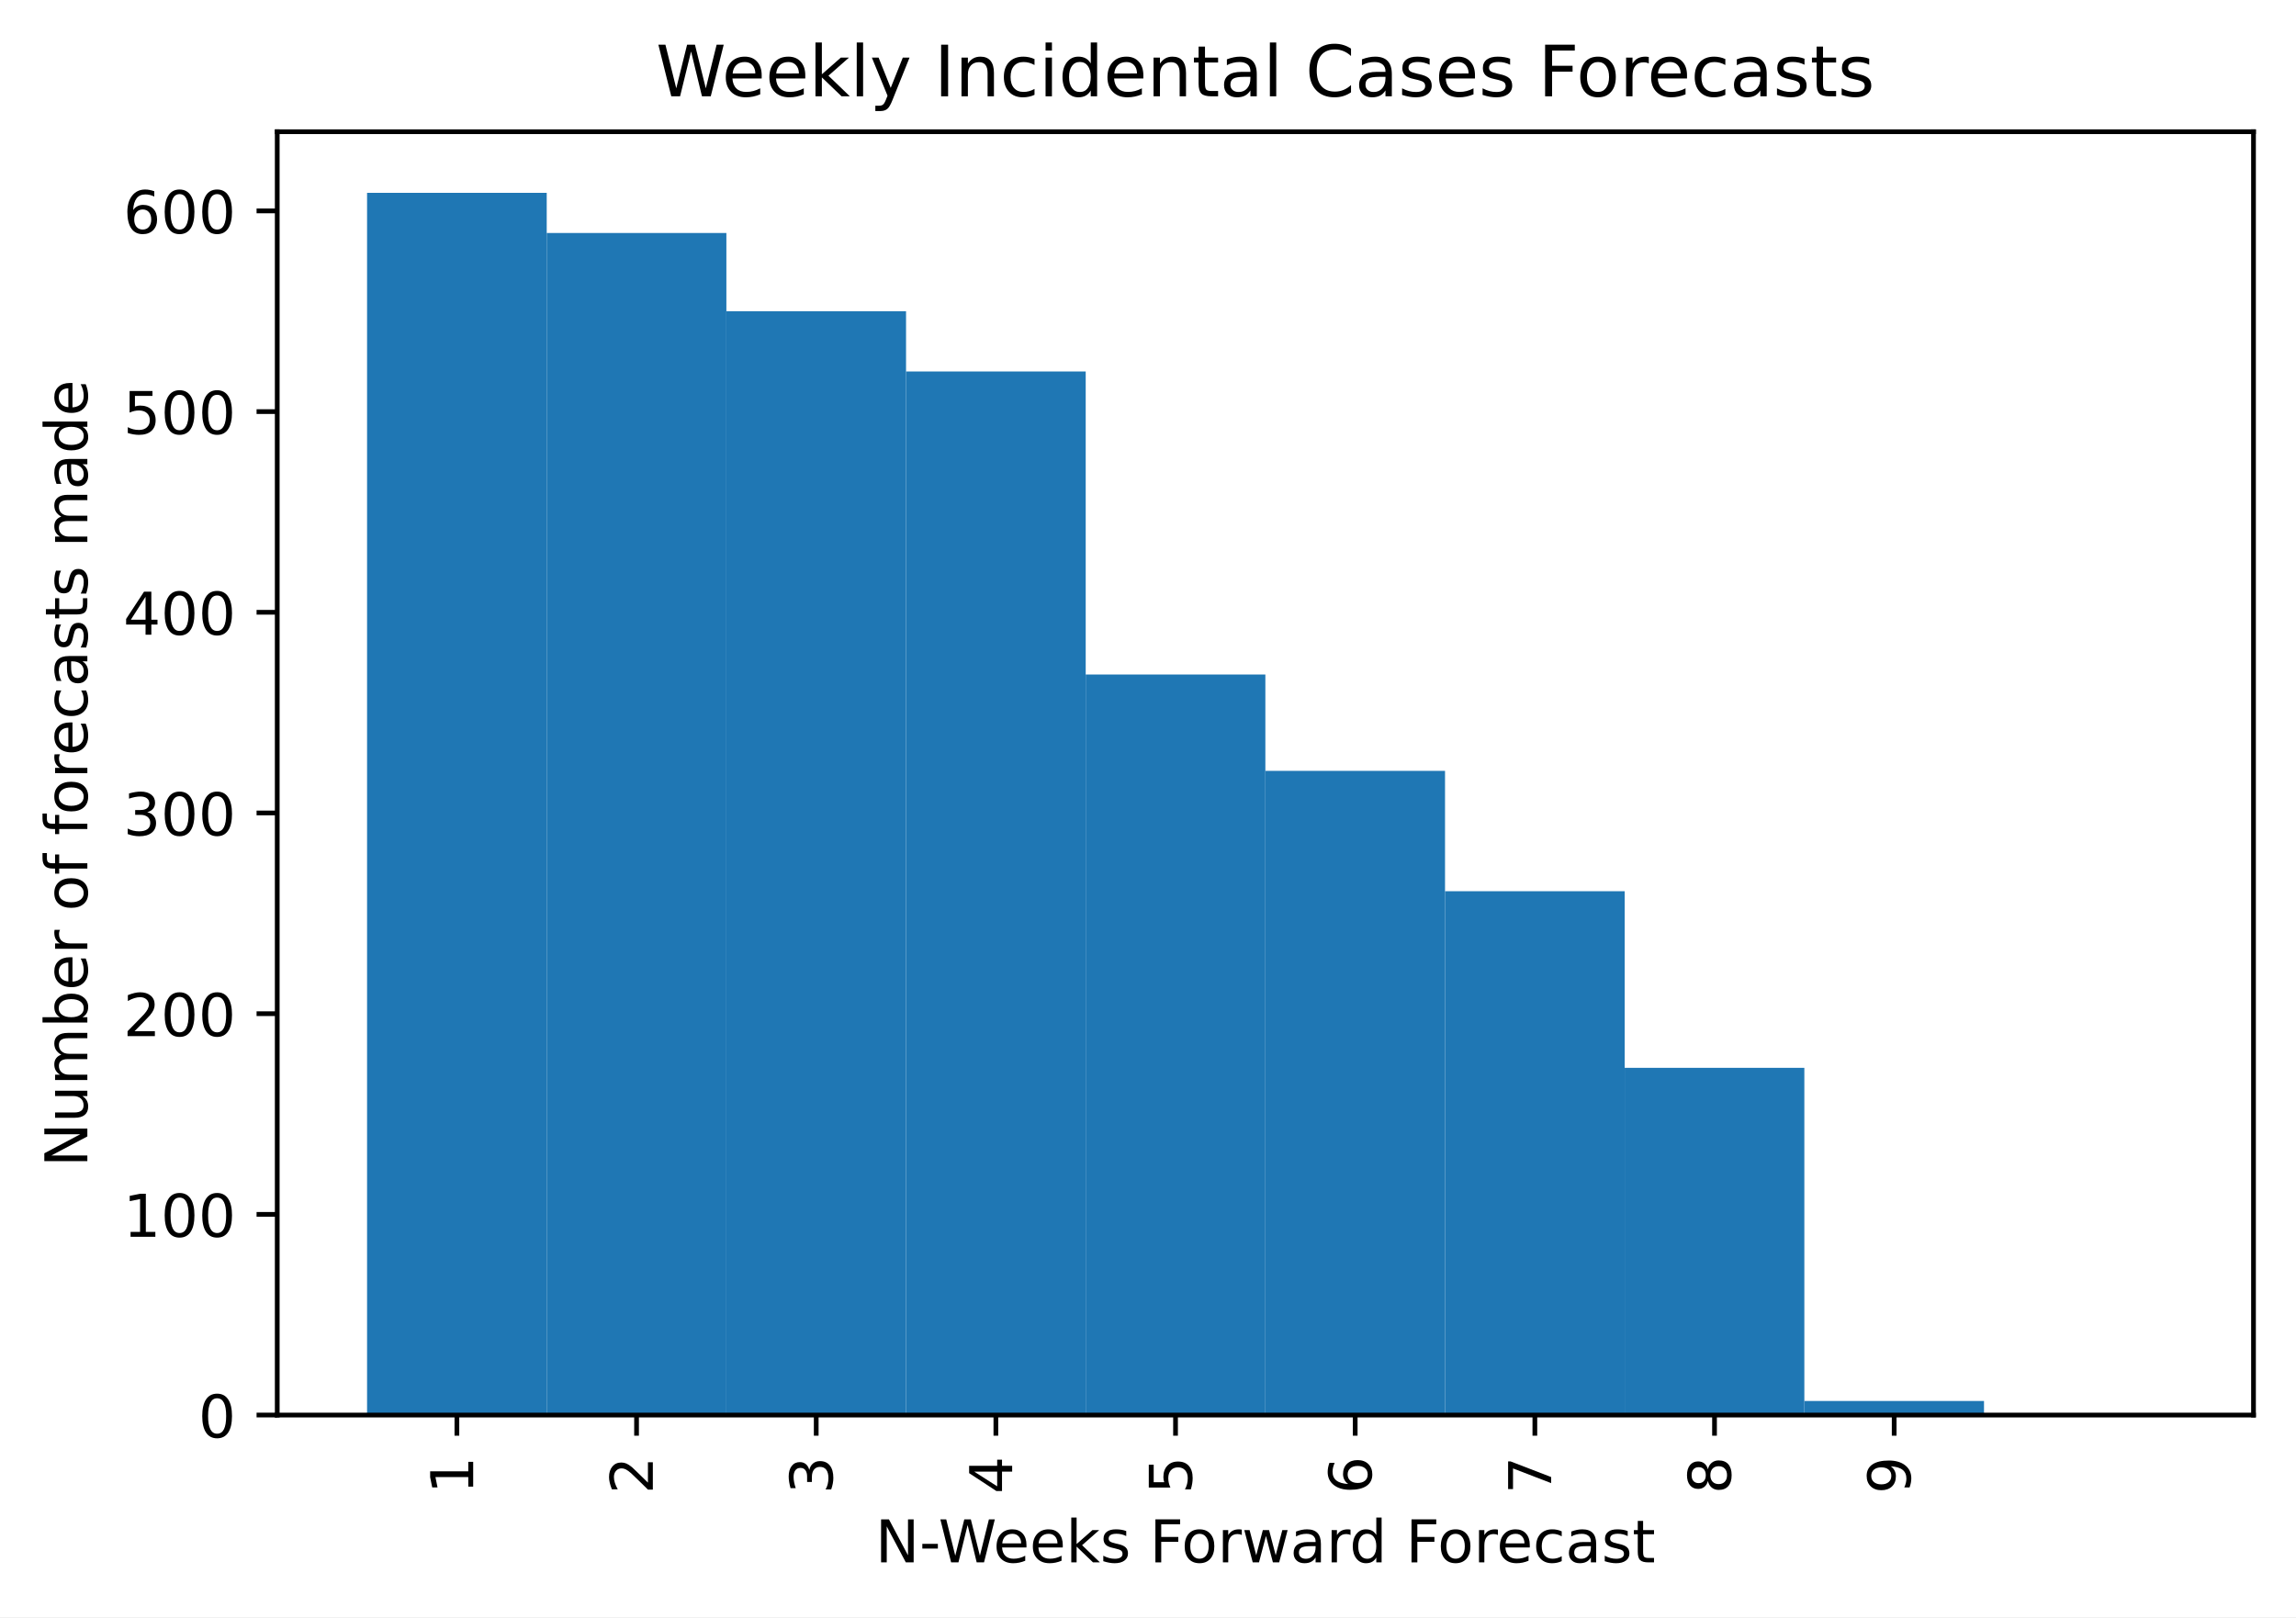
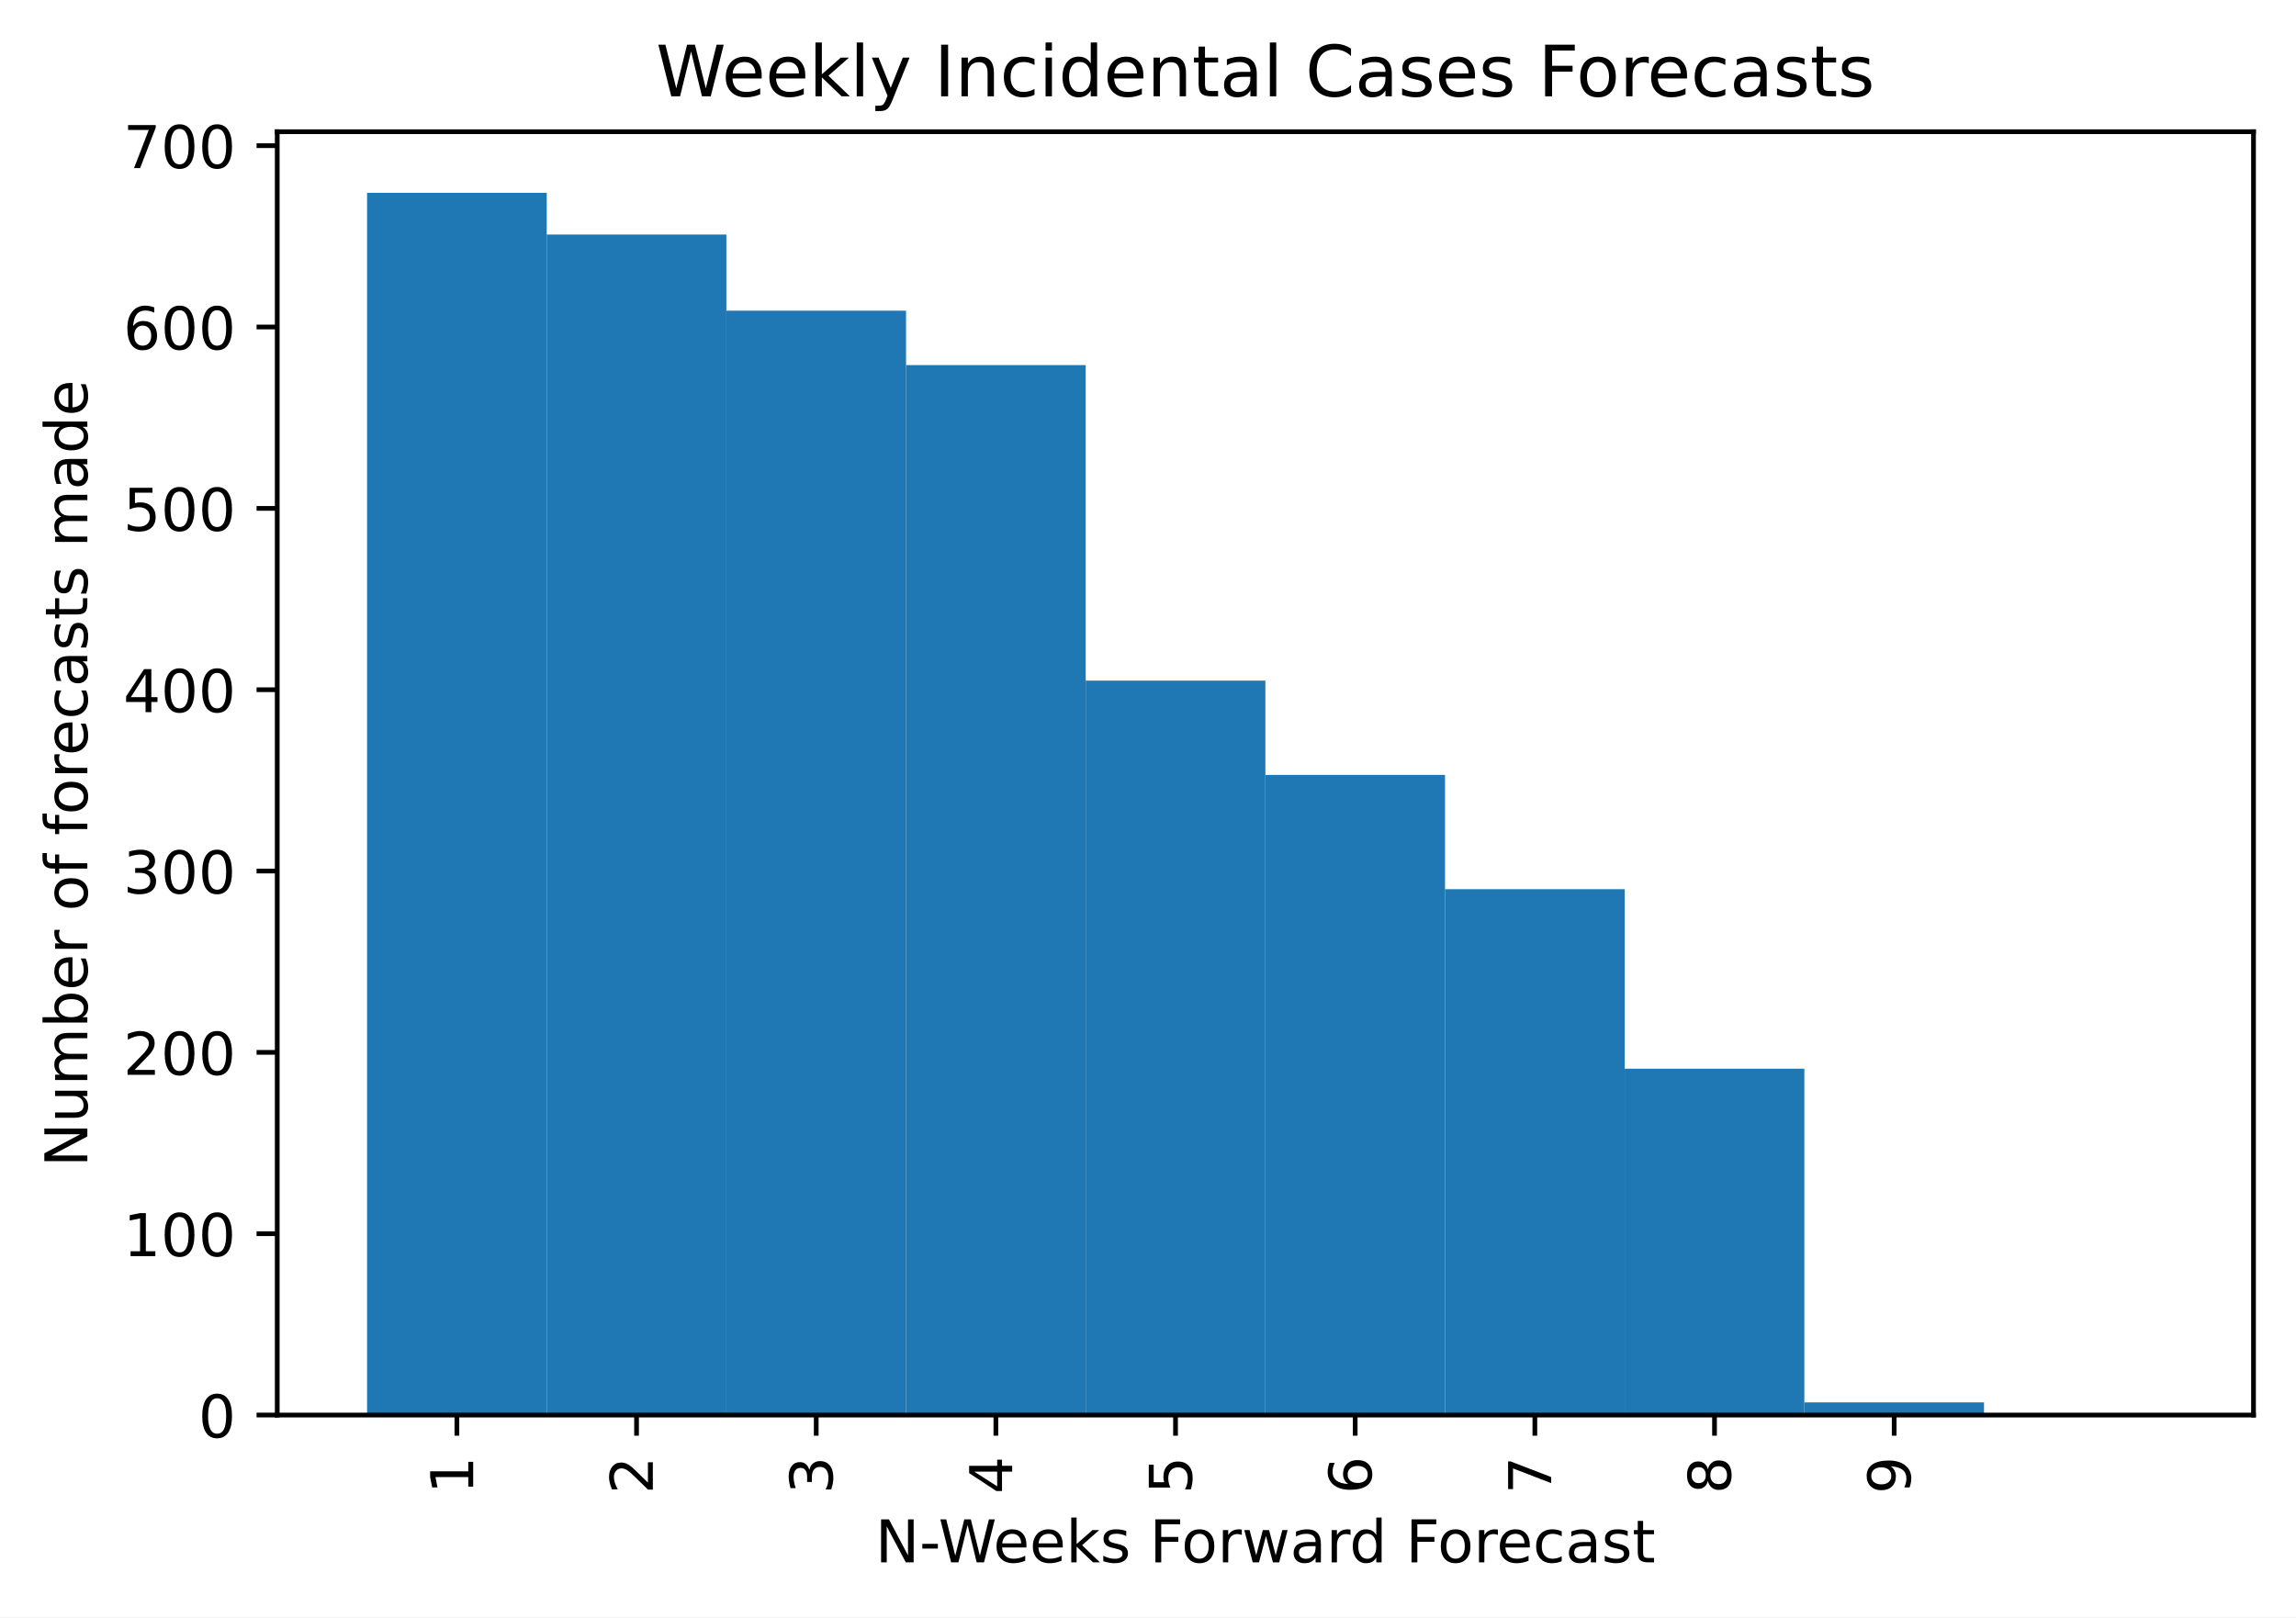
<svg xmlns="http://www.w3.org/2000/svg" xmlns:xlink="http://www.w3.org/1999/xlink" height="273.999pt" version="1.1" viewBox="0 0 388.966 273.999" width="388.966pt">
  <defs>
    <style type="text/css">
*{stroke-linecap:butt;stroke-linejoin:round;}
  </style>
  </defs>
  <g id="figure_1">
    <g id="patch_1">
      <path d="M 0 273.999  L 388.966 273.999  L 388.966 0  L 0 0  z " style="fill:#ffffff;" />
    </g>
    <g id="axes_1">
      <g id="patch_2">
        <path d="M 46.966 239.758  L 381.766 239.758  L 381.766 22.318  L 46.966 22.318  z " style="fill:#ffffff;" />
      </g>
      <g id="patch_3">
-         <path clip-path="url(#p7f56839b8f)" d="M 62.184 239.758  L 92.62 239.758  L 92.62 32.672  L 62.184 32.672  z " style="fill:#1f77b4;" />
+         <path clip-path="url(#pa7d0248208)" d="M 62.184 239.758  L 92.62 239.758  L 92.62 32.672  L 62.184 32.672  z " style="fill:#1f77b4;" />
      </g>
      <g id="patch_4">
-         <path clip-path="url(#p7f56839b8f)" d="M 92.62 239.758  L 123.057 239.758  L 123.057 39.473  L 92.62 39.473  z " style="fill:#1f77b4;" />
+         <path clip-path="url(#pa7d0248208)" d="M 92.62 239.758  L 123.057 239.758  L 123.057 39.739  L 92.62 39.739  z " style="fill:#1f77b4;" />
      </g>
      <g id="patch_5">
-         <path clip-path="url(#p7f56839b8f)" d="M 123.057 239.758  L 153.493 239.758  L 153.493 52.735  L 123.057 52.735  z " style="fill:#1f77b4;" />
+         <path clip-path="url(#pa7d0248208)" d="M 123.057 239.758  L 153.493 239.758  L 153.493 52.644  L 123.057 52.644  z " style="fill:#1f77b4;" />
      </g>
      <g id="patch_6">
-         <path clip-path="url(#p7f56839b8f)" d="M 153.493 239.758  L 183.929 239.758  L 183.929 62.936  L 153.493 62.936  z " style="fill:#1f77b4;" />
+         <path clip-path="url(#pa7d0248208)" d="M 153.493 239.758  L 183.929 239.758  L 183.929 61.861  L 153.493 61.861  z " style="fill:#1f77b4;" />
      </g>
      <g id="patch_7">
-         <path clip-path="url(#p7f56839b8f)" d="M 183.929 239.758  L 214.366 239.758  L 214.366 114.283  L 183.929 114.283  z " style="fill:#1f77b4;" />
+         <path clip-path="url(#pa7d0248208)" d="M 183.929 239.758  L 214.366 239.758  L 214.366 115.322  L 183.929 115.322  z " style="fill:#1f77b4;" />
      </g>
      <g id="patch_8">
-         <path clip-path="url(#p7f56839b8f)" d="M 214.366 239.758  L 244.802 239.758  L 244.802 130.605  L 214.366 130.605  z " style="fill:#1f77b4;" />
+         <path clip-path="url(#pa7d0248208)" d="M 214.366 239.758  L 244.802 239.758  L 244.802 131.299  L 214.366 131.299  z " style="fill:#1f77b4;" />
      </g>
      <g id="patch_9">
-         <path clip-path="url(#p7f56839b8f)" d="M 244.802 239.758  L 275.238 239.758  L 275.238 151.007  L 244.802 151.007  z " style="fill:#1f77b4;" />
+         <path clip-path="url(#pa7d0248208)" d="M 244.802 239.758  L 275.238 239.758  L 275.238 150.656  L 244.802 150.656  z " style="fill:#1f77b4;" />
      </g>
      <g id="patch_10">
-         <path clip-path="url(#p7f56839b8f)" d="M 275.238 239.758  L 305.675 239.758  L 305.675 180.931  L 275.238 180.931  z " style="fill:#1f77b4;" />
+         <path clip-path="url(#pa7d0248208)" d="M 275.238 239.758  L 305.675 239.758  L 305.675 181.074  L 275.238 181.074  z " style="fill:#1f77b4;" />
      </g>
      <g id="patch_11">
-         <path clip-path="url(#p7f56839b8f)" d="M 305.675 239.758  L 336.111 239.758  L 336.111 237.378  L 305.675 237.378  z " style="fill:#1f77b4;" />
+         <path clip-path="url(#pa7d0248208)" d="M 305.675 239.758  L 336.111 239.758  L 336.111 237.607  L 305.675 237.607  z " style="fill:#1f77b4;" />
      </g>
      <g id="patch_12">
-         <path clip-path="url(#p7f56839b8f)" d="M 336.111 239.758  L 366.547 239.758  L 366.547 239.758  L 336.111 239.758  z " style="fill:#1f77b4;" />
+         <path clip-path="url(#pa7d0248208)" d="M 336.111 239.758  L 366.547 239.758  L 366.547 239.758  L 336.111 239.758  z " style="fill:#1f77b4;" />
      </g>
      <g id="matplotlib.axis_1">
        <g id="xtick_1">
          <g id="line2d_1">
            <defs>
-               <path d="M 0 0  L 0 3.5  " id="m2992f6892d" style="stroke:#000000;stroke-width:0.8;" />
-             </defs>
-             <g>
-               <use style="stroke:#000000;stroke-width:0.8;" x="77.402" xlink:href="#m2992f6892d" y="239.758" />
+               <path d="M 0 0  L 0 3.5  " id="m82c760d285" style="stroke:#000000;stroke-width:0.8;" />
+             </defs>
+             <g>
+               <use style="stroke:#000000;stroke-width:0.8;" x="77.402" xlink:href="#m82c760d285" y="239.758" />
            </g>
          </g>
          <g id="text_1">
            <defs>
              <path d="M 12.406 8.297  L 28.516 8.297  L 28.516 63.922  L 10.984 60.406  L 10.984 69.391  L 28.422 72.906  L 38.281 72.906  L 38.281 8.297  L 54.391 8.297  L 54.391 0  L 12.406 0  z " id="DejaVuSans-49" />
            </defs>
            <g transform="translate(80.16136 253.1206)rotate(-90)scale(0.1 -0.1)">
              <use xlink:href="#DejaVuSans-49" />
            </g>
          </g>
        </g>
        <g id="xtick_2">
          <g id="line2d_2">
            <g>
-               <use style="stroke:#000000;stroke-width:0.8;" x="107.838" xlink:href="#m2992f6892d" y="239.758" />
+               <use style="stroke:#000000;stroke-width:0.8;" x="107.838" xlink:href="#m82c760d285" y="239.758" />
            </g>
          </g>
          <g id="text_2">
            <defs>
              <path d="M 19.188 8.297  L 53.609 8.297  L 53.609 0  L 7.328 0  L 7.328 8.297  Q 12.938 14.109 22.625 23.891  Q 32.328 33.688 34.812 36.531  Q 39.547 41.844 41.422 45.531  Q 43.312 49.219 43.312 52.781  Q 43.312 58.594 39.234 62.25  Q 35.156 65.922 28.609 65.922  Q 23.969 65.922 18.812 64.312  Q 13.672 62.703 7.812 59.422  L 7.812 69.391  Q 13.766 71.781 18.938 73  Q 24.125 74.219 28.422 74.219  Q 39.75 74.219 46.484 68.547  Q 53.219 62.891 53.219 53.422  Q 53.219 48.922 51.531 44.891  Q 49.859 40.875 45.406 35.406  Q 44.188 33.984 37.641 27.219  Q 31.109 20.453 19.188 8.297  z " id="DejaVuSans-50" />
            </defs>
            <g transform="translate(110.5977 253.1206)rotate(-90)scale(0.1 -0.1)">
              <use xlink:href="#DejaVuSans-50" />
            </g>
          </g>
        </g>
        <g id="xtick_3">
          <g id="line2d_3">
            <g>
-               <use style="stroke:#000000;stroke-width:0.8;" x="138.275" xlink:href="#m2992f6892d" y="239.758" />
+               <use style="stroke:#000000;stroke-width:0.8;" x="138.275" xlink:href="#m82c760d285" y="239.758" />
            </g>
          </g>
          <g id="text_3">
            <defs>
              <path d="M 40.578 39.312  Q 47.656 37.797 51.625 33  Q 55.609 28.219 55.609 21.188  Q 55.609 10.406 48.188 4.484  Q 40.766 -1.422 27.094 -1.422  Q 22.516 -1.422 17.656 -0.516  Q 12.797 0.391 7.625 2.203  L 7.625 11.719  Q 11.719 9.328 16.594 8.109  Q 21.484 6.891 26.812 6.891  Q 36.078 6.891 40.938 10.547  Q 45.797 14.203 45.797 21.188  Q 45.797 27.641 41.281 31.266  Q 36.766 34.906 28.719 34.906  L 20.219 34.906  L 20.219 43.016  L 29.109 43.016  Q 36.375 43.016 40.234 45.922  Q 44.094 48.828 44.094 54.297  Q 44.094 59.906 40.109 62.906  Q 36.141 65.922 28.719 65.922  Q 24.656 65.922 20.016 65.031  Q 15.375 64.156 9.812 62.312  L 9.812 71.094  Q 15.438 72.656 20.344 73.438  Q 25.25 74.219 29.594 74.219  Q 40.828 74.219 47.359 69.109  Q 53.906 64.016 53.906 55.328  Q 53.906 49.266 50.438 45.094  Q 46.969 40.922 40.578 39.312  z " id="DejaVuSans-51" />
            </defs>
            <g transform="translate(141.0341 253.1206)rotate(-90)scale(0.1 -0.1)">
              <use xlink:href="#DejaVuSans-51" />
            </g>
          </g>
        </g>
        <g id="xtick_4">
          <g id="line2d_4">
            <g>
-               <use style="stroke:#000000;stroke-width:0.8;" x="168.711" xlink:href="#m2992f6892d" y="239.758" />
+               <use style="stroke:#000000;stroke-width:0.8;" x="168.711" xlink:href="#m82c760d285" y="239.758" />
            </g>
          </g>
          <g id="text_4">
            <defs>
              <path d="M 37.797 64.312  L 12.891 25.391  L 37.797 25.391  z M 35.203 72.906  L 47.609 72.906  L 47.609 25.391  L 58.016 25.391  L 58.016 17.188  L 47.609 17.188  L 47.609 0  L 37.797 0  L 37.797 17.188  L 4.891 17.188  L 4.891 26.703  z " id="DejaVuSans-52" />
            </defs>
            <g transform="translate(171.4705 253.1206)rotate(-90)scale(0.1 -0.1)">
              <use xlink:href="#DejaVuSans-52" />
            </g>
          </g>
        </g>
        <g id="xtick_5">
          <g id="line2d_5">
            <g>
-               <use style="stroke:#000000;stroke-width:0.8;" x="199.147" xlink:href="#m2992f6892d" y="239.758" />
+               <use style="stroke:#000000;stroke-width:0.8;" x="199.147" xlink:href="#m82c760d285" y="239.758" />
            </g>
          </g>
          <g id="text_5">
            <defs>
              <path d="M 10.797 72.906  L 49.516 72.906  L 49.516 64.594  L 19.828 64.594  L 19.828 46.734  Q 21.969 47.469 24.109 47.828  Q 26.266 48.188 28.422 48.188  Q 40.625 48.188 47.75 41.5  Q 54.891 34.812 54.891 23.391  Q 54.891 11.625 47.562 5.094  Q 40.234 -1.422 26.906 -1.422  Q 22.312 -1.422 17.547 -0.641  Q 12.797 0.141 7.719 1.703  L 7.719 11.625  Q 12.109 9.234 16.797 8.062  Q 21.484 6.891 26.703 6.891  Q 35.156 6.891 40.078 11.328  Q 45.016 15.766 45.016 23.391  Q 45.016 31 40.078 35.438  Q 35.156 39.891 26.703 39.891  Q 22.75 39.891 18.812 39.016  Q 14.891 38.141 10.797 36.281  z " id="DejaVuSans-53" />
            </defs>
            <g transform="translate(201.9068 253.1206)rotate(-90)scale(0.1 -0.1)">
              <use xlink:href="#DejaVuSans-53" />
            </g>
          </g>
        </g>
        <g id="xtick_6">
          <g id="line2d_6">
            <g>
-               <use style="stroke:#000000;stroke-width:0.8;" x="229.584" xlink:href="#m2992f6892d" y="239.758" />
+               <use style="stroke:#000000;stroke-width:0.8;" x="229.584" xlink:href="#m82c760d285" y="239.758" />
            </g>
          </g>
          <g id="text_6">
            <defs>
              <path d="M 33.016 40.375  Q 26.375 40.375 22.484 35.828  Q 18.609 31.297 18.609 23.391  Q 18.609 15.531 22.484 10.953  Q 26.375 6.391 33.016 6.391  Q 39.656 6.391 43.531 10.953  Q 47.406 15.531 47.406 23.391  Q 47.406 31.297 43.531 35.828  Q 39.656 40.375 33.016 40.375  z M 52.594 71.297  L 52.594 62.312  Q 48.875 64.062 45.094 64.984  Q 41.312 65.922 37.594 65.922  Q 27.828 65.922 22.672 59.328  Q 17.531 52.734 16.797 39.406  Q 19.672 43.656 24.016 45.922  Q 28.375 48.188 33.594 48.188  Q 44.578 48.188 50.953 41.516  Q 57.328 34.859 57.328 23.391  Q 57.328 12.156 50.688 5.359  Q 44.047 -1.422 33.016 -1.422  Q 20.359 -1.422 13.672 8.266  Q 6.984 17.969 6.984 36.375  Q 6.984 53.656 15.188 63.938  Q 23.391 74.219 37.203 74.219  Q 40.922 74.219 44.703 73.484  Q 48.484 72.75 52.594 71.297  z " id="DejaVuSans-54" />
            </defs>
            <g transform="translate(232.3432 253.1206)rotate(-90)scale(0.1 -0.1)">
              <use xlink:href="#DejaVuSans-54" />
            </g>
          </g>
        </g>
        <g id="xtick_7">
          <g id="line2d_7">
            <g>
-               <use style="stroke:#000000;stroke-width:0.8;" x="260.02" xlink:href="#m2992f6892d" y="239.758" />
+               <use style="stroke:#000000;stroke-width:0.8;" x="260.02" xlink:href="#m82c760d285" y="239.758" />
            </g>
          </g>
          <g id="text_7">
            <defs>
              <path d="M 8.203 72.906  L 55.078 72.906  L 55.078 68.703  L 28.609 0  L 18.312 0  L 43.219 64.594  L 8.203 64.594  z " id="DejaVuSans-55" />
            </defs>
            <g transform="translate(262.7795 253.1206)rotate(-90)scale(0.1 -0.1)">
              <use xlink:href="#DejaVuSans-55" />
            </g>
          </g>
        </g>
        <g id="xtick_8">
          <g id="line2d_8">
            <g>
-               <use style="stroke:#000000;stroke-width:0.8;" x="290.457" xlink:href="#m2992f6892d" y="239.758" />
+               <use style="stroke:#000000;stroke-width:0.8;" x="290.457" xlink:href="#m82c760d285" y="239.758" />
            </g>
          </g>
          <g id="text_8">
            <defs>
              <path d="M 31.781 34.625  Q 24.75 34.625 20.719 30.859  Q 16.703 27.094 16.703 20.516  Q 16.703 13.922 20.719 10.156  Q 24.75 6.391 31.781 6.391  Q 38.812 6.391 42.859 10.172  Q 46.922 13.969 46.922 20.516  Q 46.922 27.094 42.891 30.859  Q 38.875 34.625 31.781 34.625  z M 21.922 38.812  Q 15.578 40.375 12.031 44.719  Q 8.5 49.078 8.5 55.328  Q 8.5 64.062 14.719 69.141  Q 20.953 74.219 31.781 74.219  Q 42.672 74.219 48.875 69.141  Q 55.078 64.062 55.078 55.328  Q 55.078 49.078 51.531 44.719  Q 48 40.375 41.703 38.812  Q 48.828 37.156 52.797 32.312  Q 56.781 27.484 56.781 20.516  Q 56.781 9.906 50.312 4.234  Q 43.844 -1.422 31.781 -1.422  Q 19.734 -1.422 13.25 4.234  Q 6.781 9.906 6.781 20.516  Q 6.781 27.484 10.781 32.312  Q 14.797 37.156 21.922 38.812  z M 18.312 54.391  Q 18.312 48.734 21.844 45.562  Q 25.391 42.391 31.781 42.391  Q 38.141 42.391 41.719 45.562  Q 45.312 48.734 45.312 54.391  Q 45.312 60.062 41.719 63.234  Q 38.141 66.406 31.781 66.406  Q 25.391 66.406 21.844 63.234  Q 18.312 60.062 18.312 54.391  z " id="DejaVuSans-56" />
            </defs>
            <g transform="translate(293.2159 253.1206)rotate(-90)scale(0.1 -0.1)">
              <use xlink:href="#DejaVuSans-56" />
            </g>
          </g>
        </g>
        <g id="xtick_9">
          <g id="line2d_9">
            <g>
-               <use style="stroke:#000000;stroke-width:0.8;" x="320.893" xlink:href="#m2992f6892d" y="239.758" />
+               <use style="stroke:#000000;stroke-width:0.8;" x="320.893" xlink:href="#m82c760d285" y="239.758" />
            </g>
          </g>
          <g id="text_9">
            <defs>
              <path d="M 10.984 1.516  L 10.984 10.5  Q 14.703 8.734 18.5 7.812  Q 22.312 6.891 25.984 6.891  Q 35.75 6.891 40.891 13.453  Q 46.047 20.016 46.781 33.406  Q 43.953 29.203 39.594 26.953  Q 35.25 24.703 29.984 24.703  Q 19.047 24.703 12.672 31.312  Q 6.297 37.938 6.297 49.422  Q 6.297 60.641 12.938 67.422  Q 19.578 74.219 30.609 74.219  Q 43.266 74.219 49.922 64.516  Q 56.594 54.828 56.594 36.375  Q 56.594 19.141 48.406 8.859  Q 40.234 -1.422 26.422 -1.422  Q 22.703 -1.422 18.891 -0.688  Q 15.094 0.047 10.984 1.516  z M 30.609 32.422  Q 37.25 32.422 41.125 36.953  Q 45.016 41.5 45.016 49.422  Q 45.016 57.281 41.125 61.844  Q 37.25 66.406 30.609 66.406  Q 23.969 66.406 20.094 61.844  Q 16.219 57.281 16.219 49.422  Q 16.219 41.5 20.094 36.953  Q 23.969 32.422 30.609 32.422  z " id="DejaVuSans-57" />
            </defs>
            <g transform="translate(323.6523 253.1206)rotate(-90)scale(0.1 -0.1)">
              <use xlink:href="#DejaVuSans-57" />
            </g>
          </g>
        </g>
        <g id="text_10">
          <defs>
            <path d="M 9.812 72.906  L 23.094 72.906  L 55.422 11.922  L 55.422 72.906  L 64.984 72.906  L 64.984 0  L 51.703 0  L 19.391 60.984  L 19.391 0  L 9.812 0  z " id="DejaVuSans-78" />
            <path d="M 4.891 31.391  L 31.203 31.391  L 31.203 23.391  L 4.891 23.391  z " id="DejaVuSans-45" />
            <path d="M 3.328 72.906  L 13.281 72.906  L 28.609 11.281  L 43.891 72.906  L 54.984 72.906  L 70.312 11.281  L 85.594 72.906  L 95.609 72.906  L 77.297 0  L 64.891 0  L 49.516 63.281  L 33.984 0  L 21.578 0  z " id="DejaVuSans-87" />
            <path d="M 56.203 29.594  L 56.203 25.203  L 14.891 25.203  Q 15.484 15.922 20.484 11.062  Q 25.484 6.203 34.422 6.203  Q 39.594 6.203 44.453 7.469  Q 49.312 8.734 54.109 11.281  L 54.109 2.781  Q 49.266 0.734 44.188 -0.344  Q 39.109 -1.422 33.891 -1.422  Q 20.797 -1.422 13.156 6.188  Q 5.516 13.812 5.516 26.812  Q 5.516 40.234 12.766 48.109  Q 20.016 56 32.328 56  Q 43.359 56 49.781 48.891  Q 56.203 41.797 56.203 29.594  z M 47.219 32.234  Q 47.125 39.594 43.094 43.984  Q 39.062 48.391 32.422 48.391  Q 24.906 48.391 20.391 44.141  Q 15.875 39.891 15.188 32.172  z " id="DejaVuSans-101" />
            <path d="M 9.078 75.984  L 18.109 75.984  L 18.109 31.109  L 44.922 54.688  L 56.391 54.688  L 27.391 29.109  L 57.625 0  L 45.906 0  L 18.109 26.703  L 18.109 0  L 9.078 0  z " id="DejaVuSans-107" />
            <path d="M 44.281 53.078  L 44.281 44.578  Q 40.484 46.531 36.375 47.5  Q 32.281 48.484 27.875 48.484  Q 21.188 48.484 17.844 46.438  Q 14.5 44.391 14.5 40.281  Q 14.5 37.156 16.891 35.375  Q 19.281 33.594 26.516 31.984  L 29.594 31.297  Q 39.156 29.25 43.188 25.516  Q 47.219 21.781 47.219 15.094  Q 47.219 7.469 41.188 3.016  Q 35.156 -1.422 24.609 -1.422  Q 20.219 -1.422 15.453 -0.562  Q 10.688 0.297 5.422 2  L 5.422 11.281  Q 10.406 8.688 15.234 7.391  Q 20.062 6.109 24.812 6.109  Q 31.156 6.109 34.562 8.281  Q 37.984 10.453 37.984 14.406  Q 37.984 18.062 35.516 20.016  Q 33.062 21.969 24.703 23.781  L 21.578 24.516  Q 13.234 26.266 9.516 29.906  Q 5.812 33.547 5.812 39.891  Q 5.812 47.609 11.281 51.797  Q 16.75 56 26.812 56  Q 31.781 56 36.172 55.266  Q 40.578 54.547 44.281 53.078  z " id="DejaVuSans-115" />
            <path id="DejaVuSans-32" />
            <path d="M 9.812 72.906  L 51.703 72.906  L 51.703 64.594  L 19.672 64.594  L 19.672 43.109  L 48.578 43.109  L 48.578 34.812  L 19.672 34.812  L 19.672 0  L 9.812 0  z " id="DejaVuSans-70" />
            <path d="M 30.609 48.391  Q 23.391 48.391 19.188 42.75  Q 14.984 37.109 14.984 27.297  Q 14.984 17.484 19.156 11.844  Q 23.344 6.203 30.609 6.203  Q 37.797 6.203 41.984 11.859  Q 46.188 17.531 46.188 27.297  Q 46.188 37.016 41.984 42.703  Q 37.797 48.391 30.609 48.391  z M 30.609 56  Q 42.328 56 49.016 48.375  Q 55.719 40.766 55.719 27.297  Q 55.719 13.875 49.016 6.219  Q 42.328 -1.422 30.609 -1.422  Q 18.844 -1.422 12.172 6.219  Q 5.516 13.875 5.516 27.297  Q 5.516 40.766 12.172 48.375  Q 18.844 56 30.609 56  z " id="DejaVuSans-111" />
            <path d="M 41.109 46.297  Q 39.594 47.172 37.812 47.578  Q 36.031 48 33.891 48  Q 26.266 48 22.188 43.047  Q 18.109 38.094 18.109 28.812  L 18.109 0  L 9.078 0  L 9.078 54.688  L 18.109 54.688  L 18.109 46.188  Q 20.953 51.172 25.484 53.578  Q 30.031 56 36.531 56  Q 37.453 56 38.578 55.875  Q 39.703 55.766 41.062 55.516  z " id="DejaVuSans-114" />
            <path d="M 4.203 54.688  L 13.188 54.688  L 24.422 12.016  L 35.594 54.688  L 46.188 54.688  L 57.422 12.016  L 68.609 54.688  L 77.594 54.688  L 63.281 0  L 52.688 0  L 40.922 44.828  L 29.109 0  L 18.5 0  z " id="DejaVuSans-119" />
            <path d="M 34.281 27.484  Q 23.391 27.484 19.188 25  Q 14.984 22.516 14.984 16.5  Q 14.984 11.719 18.141 8.906  Q 21.297 6.109 26.703 6.109  Q 34.188 6.109 38.703 11.406  Q 43.219 16.703 43.219 25.484  L 43.219 27.484  z M 52.203 31.203  L 52.203 0  L 43.219 0  L 43.219 8.297  Q 40.141 3.328 35.547 0.953  Q 30.953 -1.422 24.312 -1.422  Q 15.922 -1.422 10.953 3.297  Q 6 8.016 6 15.922  Q 6 25.141 12.172 29.828  Q 18.359 34.516 30.609 34.516  L 43.219 34.516  L 43.219 35.406  Q 43.219 41.609 39.141 45  Q 35.062 48.391 27.688 48.391  Q 23 48.391 18.547 47.266  Q 14.109 46.141 10.016 43.891  L 10.016 52.203  Q 14.938 54.109 19.578 55.047  Q 24.219 56 28.609 56  Q 40.484 56 46.344 49.844  Q 52.203 43.703 52.203 31.203  z " id="DejaVuSans-97" />
            <path d="M 45.406 46.391  L 45.406 75.984  L 54.391 75.984  L 54.391 0  L 45.406 0  L 45.406 8.203  Q 42.578 3.328 38.25 0.953  Q 33.938 -1.422 27.875 -1.422  Q 17.969 -1.422 11.734 6.484  Q 5.516 14.406 5.516 27.297  Q 5.516 40.188 11.734 48.094  Q 17.969 56 27.875 56  Q 33.938 56 38.25 53.625  Q 42.578 51.266 45.406 46.391  z M 14.797 27.297  Q 14.797 17.391 18.875 11.75  Q 22.953 6.109 30.078 6.109  Q 37.203 6.109 41.297 11.75  Q 45.406 17.391 45.406 27.297  Q 45.406 37.203 41.297 42.844  Q 37.203 48.484 30.078 48.484  Q 22.953 48.484 18.875 42.844  Q 14.797 37.203 14.797 27.297  z " id="DejaVuSans-100" />
            <path d="M 48.781 52.594  L 48.781 44.188  Q 44.969 46.297 41.141 47.344  Q 37.312 48.391 33.406 48.391  Q 24.656 48.391 19.812 42.844  Q 14.984 37.312 14.984 27.297  Q 14.984 17.281 19.812 11.734  Q 24.656 6.203 33.406 6.203  Q 37.312 6.203 41.141 7.25  Q 44.969 8.297 48.781 10.406  L 48.781 2.094  Q 45.016 0.344 40.984 -0.531  Q 36.969 -1.422 32.422 -1.422  Q 20.062 -1.422 12.781 6.344  Q 5.516 14.109 5.516 27.297  Q 5.516 40.672 12.859 48.328  Q 20.219 56 33.016 56  Q 37.156 56 41.109 55.141  Q 45.062 54.297 48.781 52.594  z " id="DejaVuSans-99" />
            <path d="M 18.312 70.219  L 18.312 54.688  L 36.812 54.688  L 36.812 47.703  L 18.312 47.703  L 18.312 18.016  Q 18.312 11.328 20.141 9.422  Q 21.969 7.516 27.594 7.516  L 36.812 7.516  L 36.812 0  L 27.594 0  Q 17.188 0 13.234 3.875  Q 9.281 7.766 9.281 18.016  L 9.281 47.703  L 2.688 47.703  L 2.688 54.688  L 9.281 54.688  L 9.281 70.219  z " id="DejaVuSans-116" />
          </defs>
          <g transform="translate(148.2836 264.7191)scale(0.1 -0.1)">
            <use xlink:href="#DejaVuSans-78" />
            <use x="74.805" xlink:href="#DejaVuSans-45" />
            <use x="106.889" xlink:href="#DejaVuSans-87" />
            <use x="199.891" xlink:href="#DejaVuSans-101" />
            <use x="261.414" xlink:href="#DejaVuSans-101" />
            <use x="322.938" xlink:href="#DejaVuSans-107" />
            <use x="380.848" xlink:href="#DejaVuSans-115" />
            <use x="432.947" xlink:href="#DejaVuSans-32" />
            <use x="464.734" xlink:href="#DejaVuSans-70" />
            <use x="518.629" xlink:href="#DejaVuSans-111" />
            <use x="579.811" xlink:href="#DejaVuSans-114" />
            <use x="620.924" xlink:href="#DejaVuSans-119" />
            <use x="702.711" xlink:href="#DejaVuSans-97" />
            <use x="763.99" xlink:href="#DejaVuSans-114" />
            <use x="803.354" xlink:href="#DejaVuSans-100" />
            <use x="866.83" xlink:href="#DejaVuSans-32" />
            <use x="898.617" xlink:href="#DejaVuSans-70" />
            <use x="952.512" xlink:href="#DejaVuSans-111" />
            <use x="1013.693" xlink:href="#DejaVuSans-114" />
            <use x="1052.557" xlink:href="#DejaVuSans-101" />
            <use x="1114.08" xlink:href="#DejaVuSans-99" />
            <use x="1169.061" xlink:href="#DejaVuSans-97" />
            <use x="1230.34" xlink:href="#DejaVuSans-115" />
            <use x="1282.439" xlink:href="#DejaVuSans-116" />
          </g>
        </g>
      </g>
      <g id="matplotlib.axis_2">
        <g id="ytick_1">
          <g id="line2d_10">
            <defs>
-               <path d="M 0 0  L -3.5 0  " id="m3a897ff1f0" style="stroke:#000000;stroke-width:0.8;" />
-             </defs>
-             <g>
-               <use style="stroke:#000000;stroke-width:0.8;" x="46.966" xlink:href="#m3a897ff1f0" y="239.758" />
+               <path d="M 0 0  L -3.5 0  " id="m755cb3792b" style="stroke:#000000;stroke-width:0.8;" />
+             </defs>
+             <g>
+               <use style="stroke:#000000;stroke-width:0.8;" x="46.966" xlink:href="#m755cb3792b" y="239.758" />
            </g>
          </g>
          <g id="text_11">
            <defs>
              <path d="M 31.781 66.406  Q 24.172 66.406 20.328 58.906  Q 16.5 51.422 16.5 36.375  Q 16.5 21.391 20.328 13.891  Q 24.172 6.391 31.781 6.391  Q 39.453 6.391 43.281 13.891  Q 47.125 21.391 47.125 36.375  Q 47.125 51.422 43.281 58.906  Q 39.453 66.406 31.781 66.406  z M 31.781 74.219  Q 44.047 74.219 50.516 64.516  Q 56.984 54.828 56.984 36.375  Q 56.984 17.969 50.516 8.266  Q 44.047 -1.422 31.781 -1.422  Q 19.531 -1.422 13.062 8.266  Q 6.594 17.969 6.594 36.375  Q 6.594 54.828 13.062 64.516  Q 19.531 74.219 31.781 74.219  z " id="DejaVuSans-48" />
            </defs>
            <g transform="translate(33.60312 243.5573)scale(0.1 -0.1)">
              <use xlink:href="#DejaVuSans-48" />
            </g>
          </g>
        </g>
        <g id="ytick_2">
          <g id="line2d_11">
            <g>
-               <use style="stroke:#000000;stroke-width:0.8;" x="46.966" xlink:href="#m3a897ff1f0" y="205.754" />
+               <use style="stroke:#000000;stroke-width:0.8;" x="46.966" xlink:href="#m755cb3792b" y="209.033" />
            </g>
          </g>
          <g id="text_12">
-             <g transform="translate(20.87813 209.5531)scale(0.1 -0.1)">
+             <g transform="translate(20.87813 212.8325)scale(0.1 -0.1)">
              <use xlink:href="#DejaVuSans-49" />
              <use x="63.623" xlink:href="#DejaVuSans-48" />
              <use x="127.246" xlink:href="#DejaVuSans-48" />
            </g>
          </g>
        </g>
        <g id="ytick_3">
          <g id="line2d_12">
            <g>
-               <use style="stroke:#000000;stroke-width:0.8;" x="46.966" xlink:href="#m3a897ff1f0" y="171.75" />
+               <use style="stroke:#000000;stroke-width:0.8;" x="46.966" xlink:href="#m755cb3792b" y="178.308" />
            </g>
          </g>
          <g id="text_13">
-             <g transform="translate(20.87813 175.5489)scale(0.1 -0.1)">
+             <g transform="translate(20.87813 182.1076)scale(0.1 -0.1)">
              <use xlink:href="#DejaVuSans-50" />
              <use x="63.623" xlink:href="#DejaVuSans-48" />
              <use x="127.246" xlink:href="#DejaVuSans-48" />
            </g>
          </g>
        </g>
        <g id="ytick_4">
          <g id="line2d_13">
            <g>
-               <use style="stroke:#000000;stroke-width:0.8;" x="46.966" xlink:href="#m3a897ff1f0" y="137.745" />
+               <use style="stroke:#000000;stroke-width:0.8;" x="46.966" xlink:href="#m755cb3792b" y="147.583" />
            </g>
          </g>
          <g id="text_14">
-             <g transform="translate(20.87813 141.5447)scale(0.1 -0.1)">
+             <g transform="translate(20.87813 151.3827)scale(0.1 -0.1)">
              <use xlink:href="#DejaVuSans-51" />
              <use x="63.623" xlink:href="#DejaVuSans-48" />
              <use x="127.246" xlink:href="#DejaVuSans-48" />
            </g>
          </g>
        </g>
        <g id="ytick_5">
          <g id="line2d_14">
            <g>
-               <use style="stroke:#000000;stroke-width:0.8;" x="46.966" xlink:href="#m3a897ff1f0" y="103.741" />
+               <use style="stroke:#000000;stroke-width:0.8;" x="46.966" xlink:href="#m755cb3792b" y="116.859" />
            </g>
          </g>
          <g id="text_15">
-             <g transform="translate(20.87813 107.5405)scale(0.1 -0.1)">
+             <g transform="translate(20.87813 120.6578)scale(0.1 -0.1)">
              <use xlink:href="#DejaVuSans-52" />
              <use x="63.623" xlink:href="#DejaVuSans-48" />
              <use x="127.246" xlink:href="#DejaVuSans-48" />
            </g>
          </g>
        </g>
        <g id="ytick_6">
          <g id="line2d_15">
            <g>
-               <use style="stroke:#000000;stroke-width:0.8;" x="46.966" xlink:href="#m3a897ff1f0" y="69.737" />
+               <use style="stroke:#000000;stroke-width:0.8;" x="46.966" xlink:href="#m755cb3792b" y="86.134" />
            </g>
          </g>
          <g id="text_16">
-             <g transform="translate(20.87813 73.53623)scale(0.1 -0.1)">
+             <g transform="translate(20.87813 89.93293)scale(0.1 -0.1)">
              <use xlink:href="#DejaVuSans-53" />
              <use x="63.623" xlink:href="#DejaVuSans-48" />
              <use x="127.246" xlink:href="#DejaVuSans-48" />
            </g>
          </g>
        </g>
        <g id="ytick_7">
          <g id="line2d_16">
            <g>
-               <use style="stroke:#000000;stroke-width:0.8;" x="46.966" xlink:href="#m3a897ff1f0" y="35.733" />
+               <use style="stroke:#000000;stroke-width:0.8;" x="46.966" xlink:href="#m755cb3792b" y="55.409" />
            </g>
          </g>
          <g id="text_17">
-             <g transform="translate(20.87813 39.53201)scale(0.1 -0.1)">
+             <g transform="translate(20.87813 59.20804)scale(0.1 -0.1)">
              <use xlink:href="#DejaVuSans-54" />
              <use x="63.623" xlink:href="#DejaVuSans-48" />
              <use x="127.246" xlink:href="#DejaVuSans-48" />
            </g>
          </g>
        </g>
-         <g id="text_18">
+         <g id="ytick_8">
+           <g id="line2d_17">
+             <g>
+               <use style="stroke:#000000;stroke-width:0.8;" x="46.966" xlink:href="#m755cb3792b" y="24.684" />
+             </g>
+           </g>
+           <g id="text_18">
+             <g transform="translate(20.87813 28.48316)scale(0.1 -0.1)">
+               <use xlink:href="#DejaVuSans-55" />
+               <use x="63.623" xlink:href="#DejaVuSans-48" />
+               <use x="127.246" xlink:href="#DejaVuSans-48" />
+             </g>
+           </g>
+         </g>
+         <g id="text_19">
          <defs>
            <path d="M 8.5 21.578  L 8.5 54.688  L 17.484 54.688  L 17.484 21.922  Q 17.484 14.156 20.5 10.266  Q 23.531 6.391 29.594 6.391  Q 36.859 6.391 41.078 11.031  Q 45.312 15.672 45.312 23.688  L 45.312 54.688  L 54.297 54.688  L 54.297 0  L 45.312 0  L 45.312 8.406  Q 42.047 3.422 37.719 1  Q 33.406 -1.422 27.688 -1.422  Q 18.266 -1.422 13.375 4.438  Q 8.5 10.297 8.5 21.578  z M 31.109 56  z " id="DejaVuSans-117" />
            <path d="M 52 44.188  Q 55.375 50.25 60.062 53.125  Q 64.75 56 71.094 56  Q 79.641 56 84.281 50.016  Q 88.922 44.047 88.922 33.016  L 88.922 0  L 79.891 0  L 79.891 32.719  Q 79.891 40.578 77.094 44.375  Q 74.312 48.188 68.609 48.188  Q 61.625 48.188 57.562 43.547  Q 53.516 38.922 53.516 30.906  L 53.516 0  L 44.484 0  L 44.484 32.719  Q 44.484 40.625 41.703 44.406  Q 38.922 48.188 33.109 48.188  Q 26.219 48.188 22.156 43.531  Q 18.109 38.875 18.109 30.906  L 18.109 0  L 9.078 0  L 9.078 54.688  L 18.109 54.688  L 18.109 46.188  Q 21.188 51.219 25.484 53.609  Q 29.781 56 35.688 56  Q 41.656 56 45.828 52.969  Q 50 49.953 52 44.188  z " id="DejaVuSans-109" />
            <path d="M 48.688 27.297  Q 48.688 37.203 44.609 42.844  Q 40.531 48.484 33.406 48.484  Q 26.266 48.484 22.188 42.844  Q 18.109 37.203 18.109 27.297  Q 18.109 17.391 22.188 11.75  Q 26.266 6.109 33.406 6.109  Q 40.531 6.109 44.609 11.75  Q 48.688 17.391 48.688 27.297  z M 18.109 46.391  Q 20.953 51.266 25.266 53.625  Q 29.594 56 35.594 56  Q 45.562 56 51.781 48.094  Q 58.016 40.188 58.016 27.297  Q 58.016 14.406 51.781 6.484  Q 45.562 -1.422 35.594 -1.422  Q 29.594 -1.422 25.266 0.953  Q 20.953 3.328 18.109 8.203  L 18.109 0  L 9.078 0  L 9.078 75.984  L 18.109 75.984  z " id="DejaVuSans-98" />
            <path d="M 37.109 75.984  L 37.109 68.5  L 28.516 68.5  Q 23.688 68.5 21.797 66.547  Q 19.922 64.594 19.922 59.516  L 19.922 54.688  L 34.719 54.688  L 34.719 47.703  L 19.922 47.703  L 19.922 0  L 10.891 0  L 10.891 47.703  L 2.297 47.703  L 2.297 54.688  L 10.891 54.688  L 10.891 58.5  Q 10.891 67.625 15.141 71.797  Q 19.391 75.984 28.609 75.984  z " id="DejaVuSans-102" />
          </defs>
          <g transform="translate(14.79844 197.7178)rotate(-90)scale(0.1 -0.1)">
            <use xlink:href="#DejaVuSans-78" />
            <use x="74.805" xlink:href="#DejaVuSans-117" />
            <use x="138.184" xlink:href="#DejaVuSans-109" />
            <use x="235.596" xlink:href="#DejaVuSans-98" />
            <use x="299.072" xlink:href="#DejaVuSans-101" />
            <use x="360.596" xlink:href="#DejaVuSans-114" />
            <use x="401.709" xlink:href="#DejaVuSans-32" />
            <use x="433.496" xlink:href="#DejaVuSans-111" />
            <use x="494.678" xlink:href="#DejaVuSans-102" />
            <use x="529.883" xlink:href="#DejaVuSans-32" />
            <use x="561.67" xlink:href="#DejaVuSans-102" />
            <use x="596.875" xlink:href="#DejaVuSans-111" />
            <use x="658.057" xlink:href="#DejaVuSans-114" />
            <use x="696.92" xlink:href="#DejaVuSans-101" />
            <use x="758.443" xlink:href="#DejaVuSans-99" />
            <use x="813.424" xlink:href="#DejaVuSans-97" />
            <use x="874.703" xlink:href="#DejaVuSans-115" />
            <use x="926.803" xlink:href="#DejaVuSans-116" />
            <use x="966.012" xlink:href="#DejaVuSans-115" />
            <use x="1018.111" xlink:href="#DejaVuSans-32" />
            <use x="1049.898" xlink:href="#DejaVuSans-109" />
            <use x="1147.311" xlink:href="#DejaVuSans-97" />
            <use x="1208.59" xlink:href="#DejaVuSans-100" />
            <use x="1272.066" xlink:href="#DejaVuSans-101" />
          </g>
        </g>
      </g>
      <g id="patch_13">
        <path d="M 46.966 239.758  L 46.966 22.318  " style="fill:none;stroke:#000000;stroke-linecap:square;stroke-linejoin:miter;stroke-width:0.8;" />
      </g>
      <g id="patch_14">
        <path d="M 381.766 239.758  L 381.766 22.318  " style="fill:none;stroke:#000000;stroke-linecap:square;stroke-linejoin:miter;stroke-width:0.8;" />
      </g>
      <g id="patch_15">
        <path d="M 46.966 239.758  L 381.766 239.758  " style="fill:none;stroke:#000000;stroke-linecap:square;stroke-linejoin:miter;stroke-width:0.8;" />
      </g>
      <g id="patch_16">
        <path d="M 46.966 22.318  L 381.766 22.318  " style="fill:none;stroke:#000000;stroke-linecap:square;stroke-linejoin:miter;stroke-width:0.8;" />
      </g>
-       <g id="text_19">
+       <g id="text_20">
        <defs>
          <path d="M 9.422 75.984  L 18.406 75.984  L 18.406 0  L 9.422 0  z " id="DejaVuSans-108" />
          <path d="M 32.172 -5.078  Q 28.375 -14.844 24.75 -17.812  Q 21.141 -20.797 15.094 -20.797  L 7.906 -20.797  L 7.906 -13.281  L 13.188 -13.281  Q 16.891 -13.281 18.938 -11.516  Q 21 -9.766 23.484 -3.219  L 25.094 0.875  L 2.984 54.688  L 12.5 54.688  L 29.594 11.922  L 46.688 54.688  L 56.203 54.688  z " id="DejaVuSans-121" />
          <path d="M 9.812 72.906  L 19.672 72.906  L 19.672 0  L 9.812 0  z " id="DejaVuSans-73" />
          <path d="M 54.891 33.016  L 54.891 0  L 45.906 0  L 45.906 32.719  Q 45.906 40.484 42.875 44.328  Q 39.844 48.188 33.797 48.188  Q 26.516 48.188 22.312 43.547  Q 18.109 38.922 18.109 30.906  L 18.109 0  L 9.078 0  L 9.078 54.688  L 18.109 54.688  L 18.109 46.188  Q 21.344 51.125 25.703 53.562  Q 30.078 56 35.797 56  Q 45.219 56 50.047 50.172  Q 54.891 44.344 54.891 33.016  z " id="DejaVuSans-110" />
          <path d="M 9.422 54.688  L 18.406 54.688  L 18.406 0  L 9.422 0  z M 9.422 75.984  L 18.406 75.984  L 18.406 64.594  L 9.422 64.594  z " id="DejaVuSans-105" />
          <path d="M 64.406 67.281  L 64.406 56.891  Q 59.422 61.531 53.781 63.812  Q 48.141 66.109 41.797 66.109  Q 29.297 66.109 22.656 58.469  Q 16.016 50.828 16.016 36.375  Q 16.016 21.969 22.656 14.328  Q 29.297 6.688 41.797 6.688  Q 48.141 6.688 53.781 8.984  Q 59.422 11.281 64.406 15.922  L 64.406 5.609  Q 59.234 2.094 53.438 0.328  Q 47.656 -1.422 41.219 -1.422  Q 24.656 -1.422 15.125 8.703  Q 5.609 18.844 5.609 36.375  Q 5.609 53.953 15.125 64.078  Q 24.656 74.219 41.219 74.219  Q 47.75 74.219 53.531 72.484  Q 59.328 70.75 64.406 67.281  z " id="DejaVuSans-67" />
        </defs>
        <g transform="translate(111.1338 16.31812)scale(0.12 -0.12)">
          <use xlink:href="#DejaVuSans-87" />
          <use x="93.002" xlink:href="#DejaVuSans-101" />
          <use x="154.525" xlink:href="#DejaVuSans-101" />
          <use x="216.049" xlink:href="#DejaVuSans-107" />
          <use x="273.959" xlink:href="#DejaVuSans-108" />
          <use x="301.742" xlink:href="#DejaVuSans-121" />
          <use x="360.922" xlink:href="#DejaVuSans-32" />
          <use x="392.709" xlink:href="#DejaVuSans-73" />
          <use x="422.201" xlink:href="#DejaVuSans-110" />
          <use x="485.58" xlink:href="#DejaVuSans-99" />
          <use x="540.561" xlink:href="#DejaVuSans-105" />
          <use x="568.344" xlink:href="#DejaVuSans-100" />
          <use x="631.82" xlink:href="#DejaVuSans-101" />
          <use x="693.344" xlink:href="#DejaVuSans-110" />
          <use x="756.723" xlink:href="#DejaVuSans-116" />
          <use x="795.932" xlink:href="#DejaVuSans-97" />
          <use x="857.211" xlink:href="#DejaVuSans-108" />
          <use x="884.994" xlink:href="#DejaVuSans-32" />
          <use x="916.781" xlink:href="#DejaVuSans-67" />
          <use x="986.605" xlink:href="#DejaVuSans-97" />
          <use x="1047.885" xlink:href="#DejaVuSans-115" />
          <use x="1099.984" xlink:href="#DejaVuSans-101" />
          <use x="1161.508" xlink:href="#DejaVuSans-115" />
          <use x="1213.607" xlink:href="#DejaVuSans-32" />
          <use x="1245.395" xlink:href="#DejaVuSans-70" />
          <use x="1299.289" xlink:href="#DejaVuSans-111" />
          <use x="1360.471" xlink:href="#DejaVuSans-114" />
          <use x="1399.334" xlink:href="#DejaVuSans-101" />
          <use x="1460.857" xlink:href="#DejaVuSans-99" />
          <use x="1515.838" xlink:href="#DejaVuSans-97" />
          <use x="1577.117" xlink:href="#DejaVuSans-115" />
          <use x="1629.217" xlink:href="#DejaVuSans-116" />
          <use x="1668.426" xlink:href="#DejaVuSans-115" />
        </g>
      </g>
    </g>
  </g>
  <defs>
-     <clipPath id="p7f56839b8f">
+     <clipPath id="pa7d0248208">
      <rect height="217.44" width="334.8" x="46.966" y="22.318" />
    </clipPath>
  </defs>
</svg>
